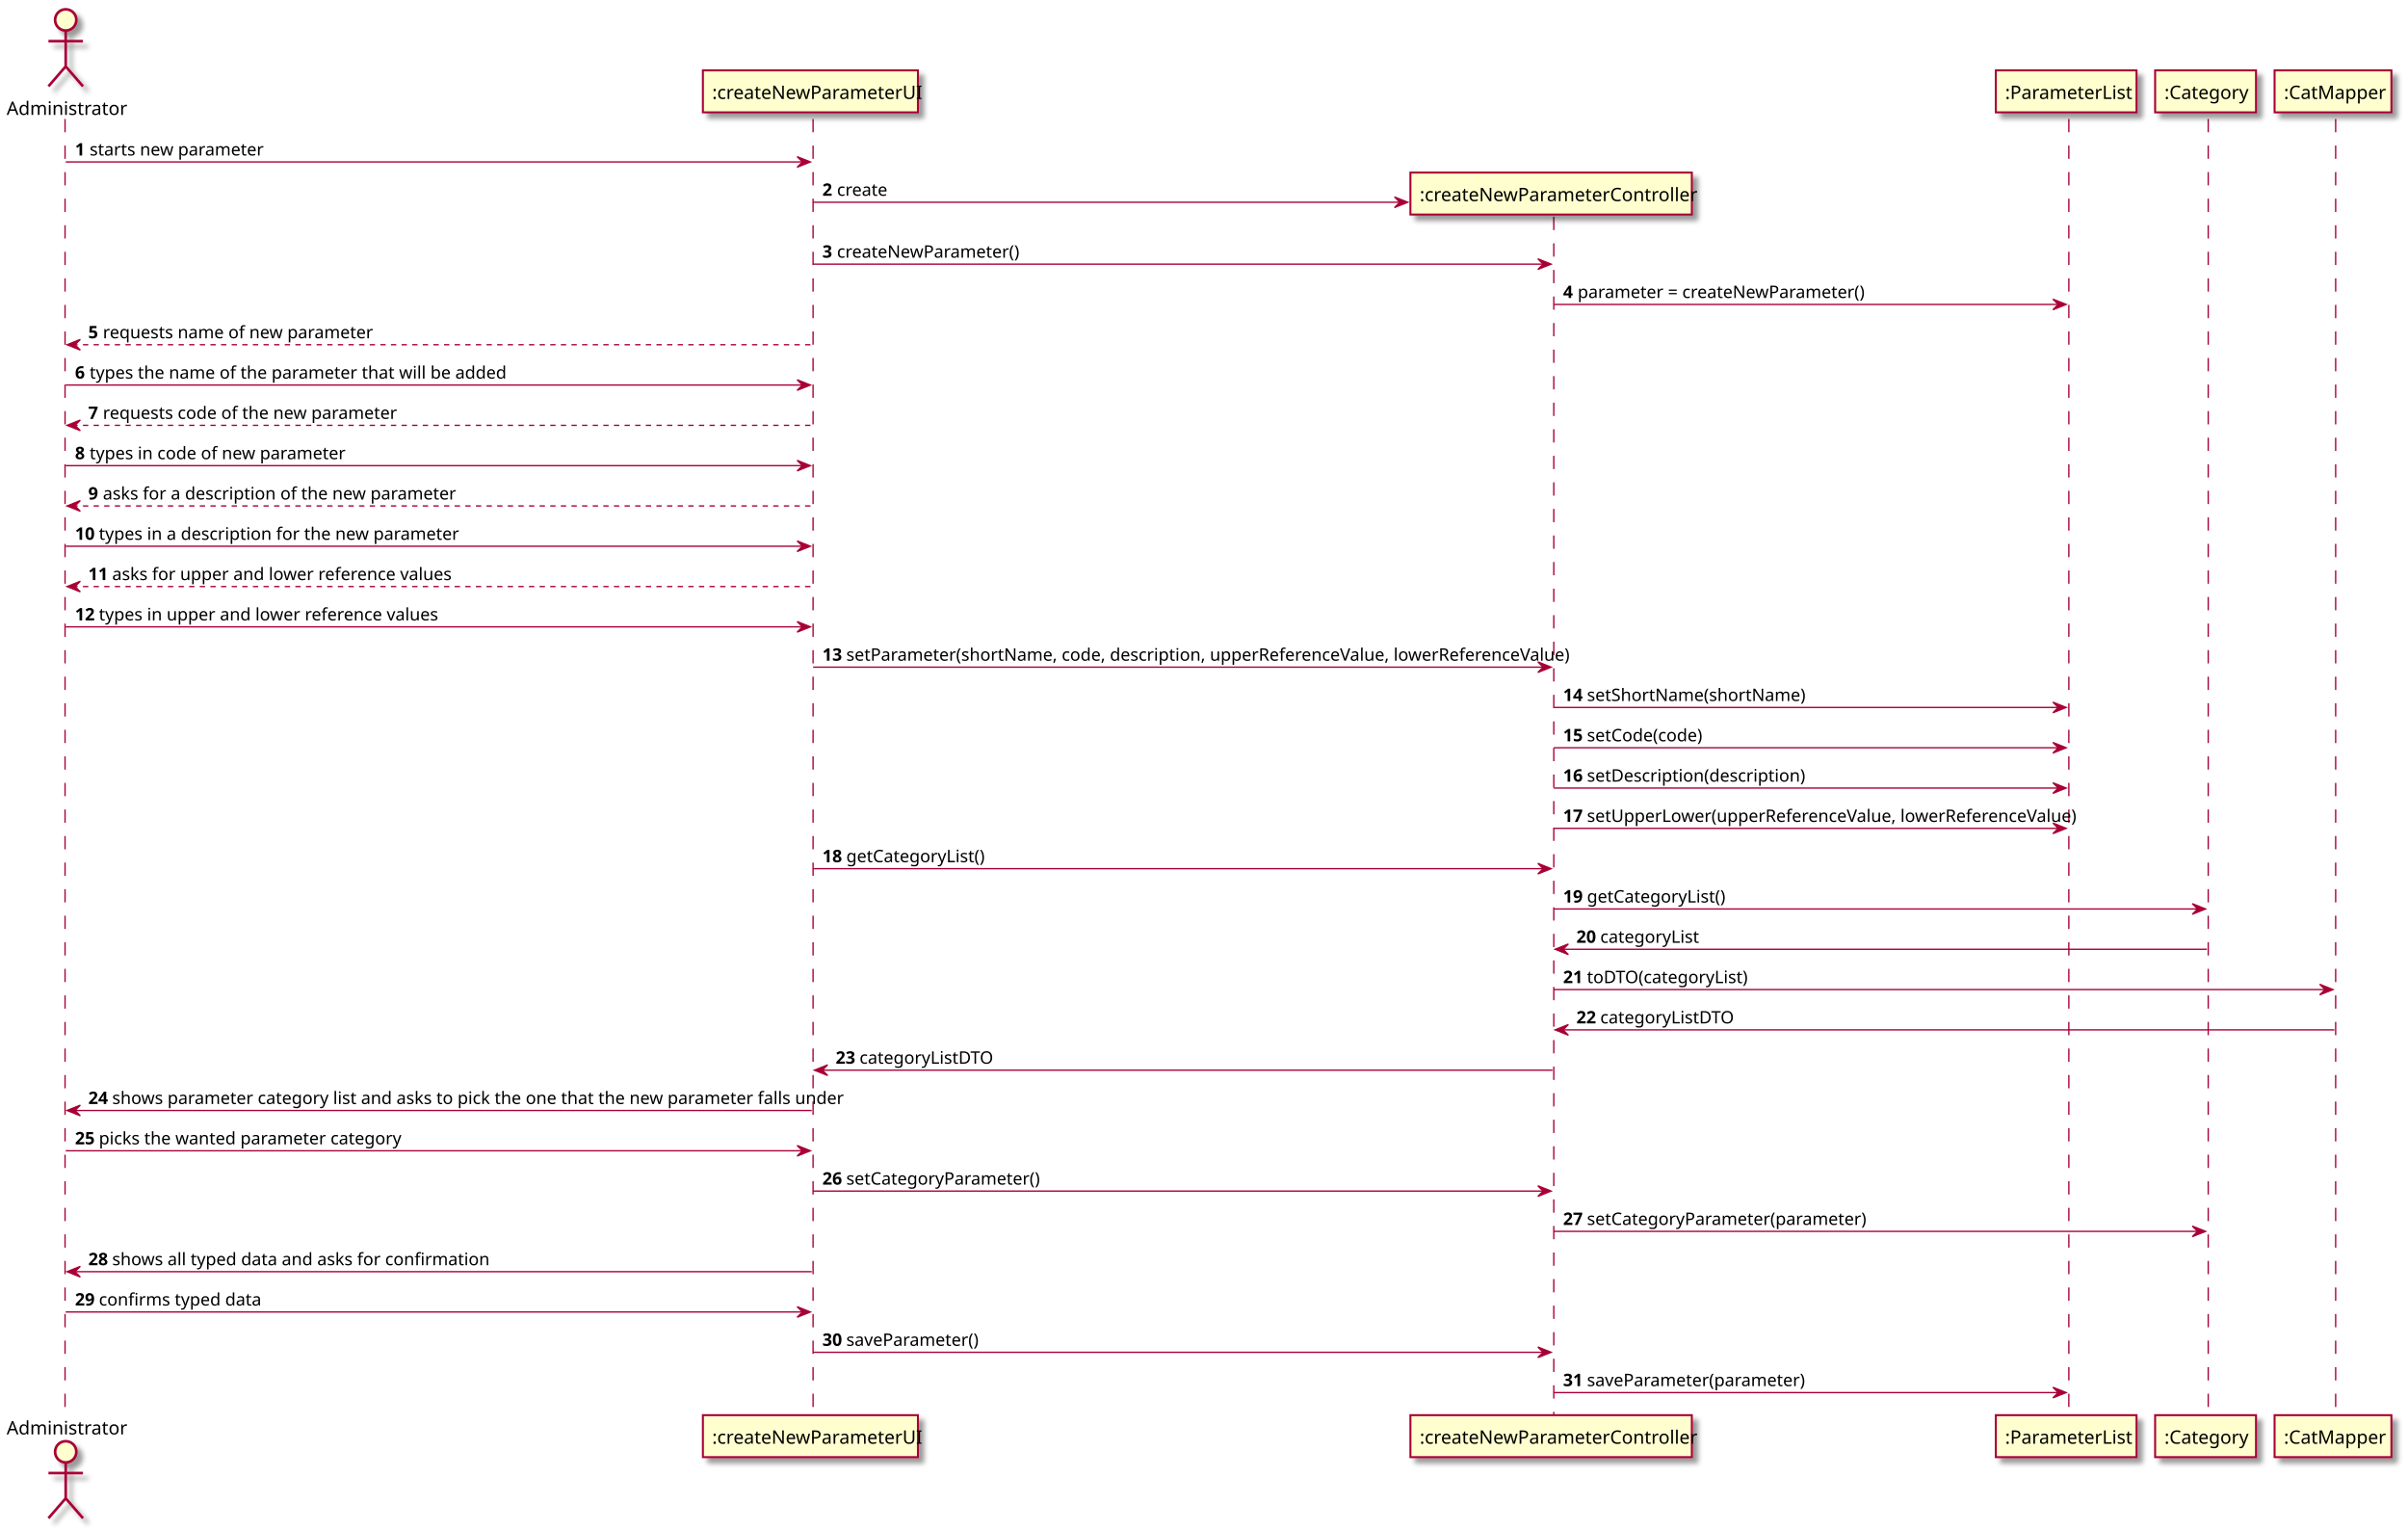
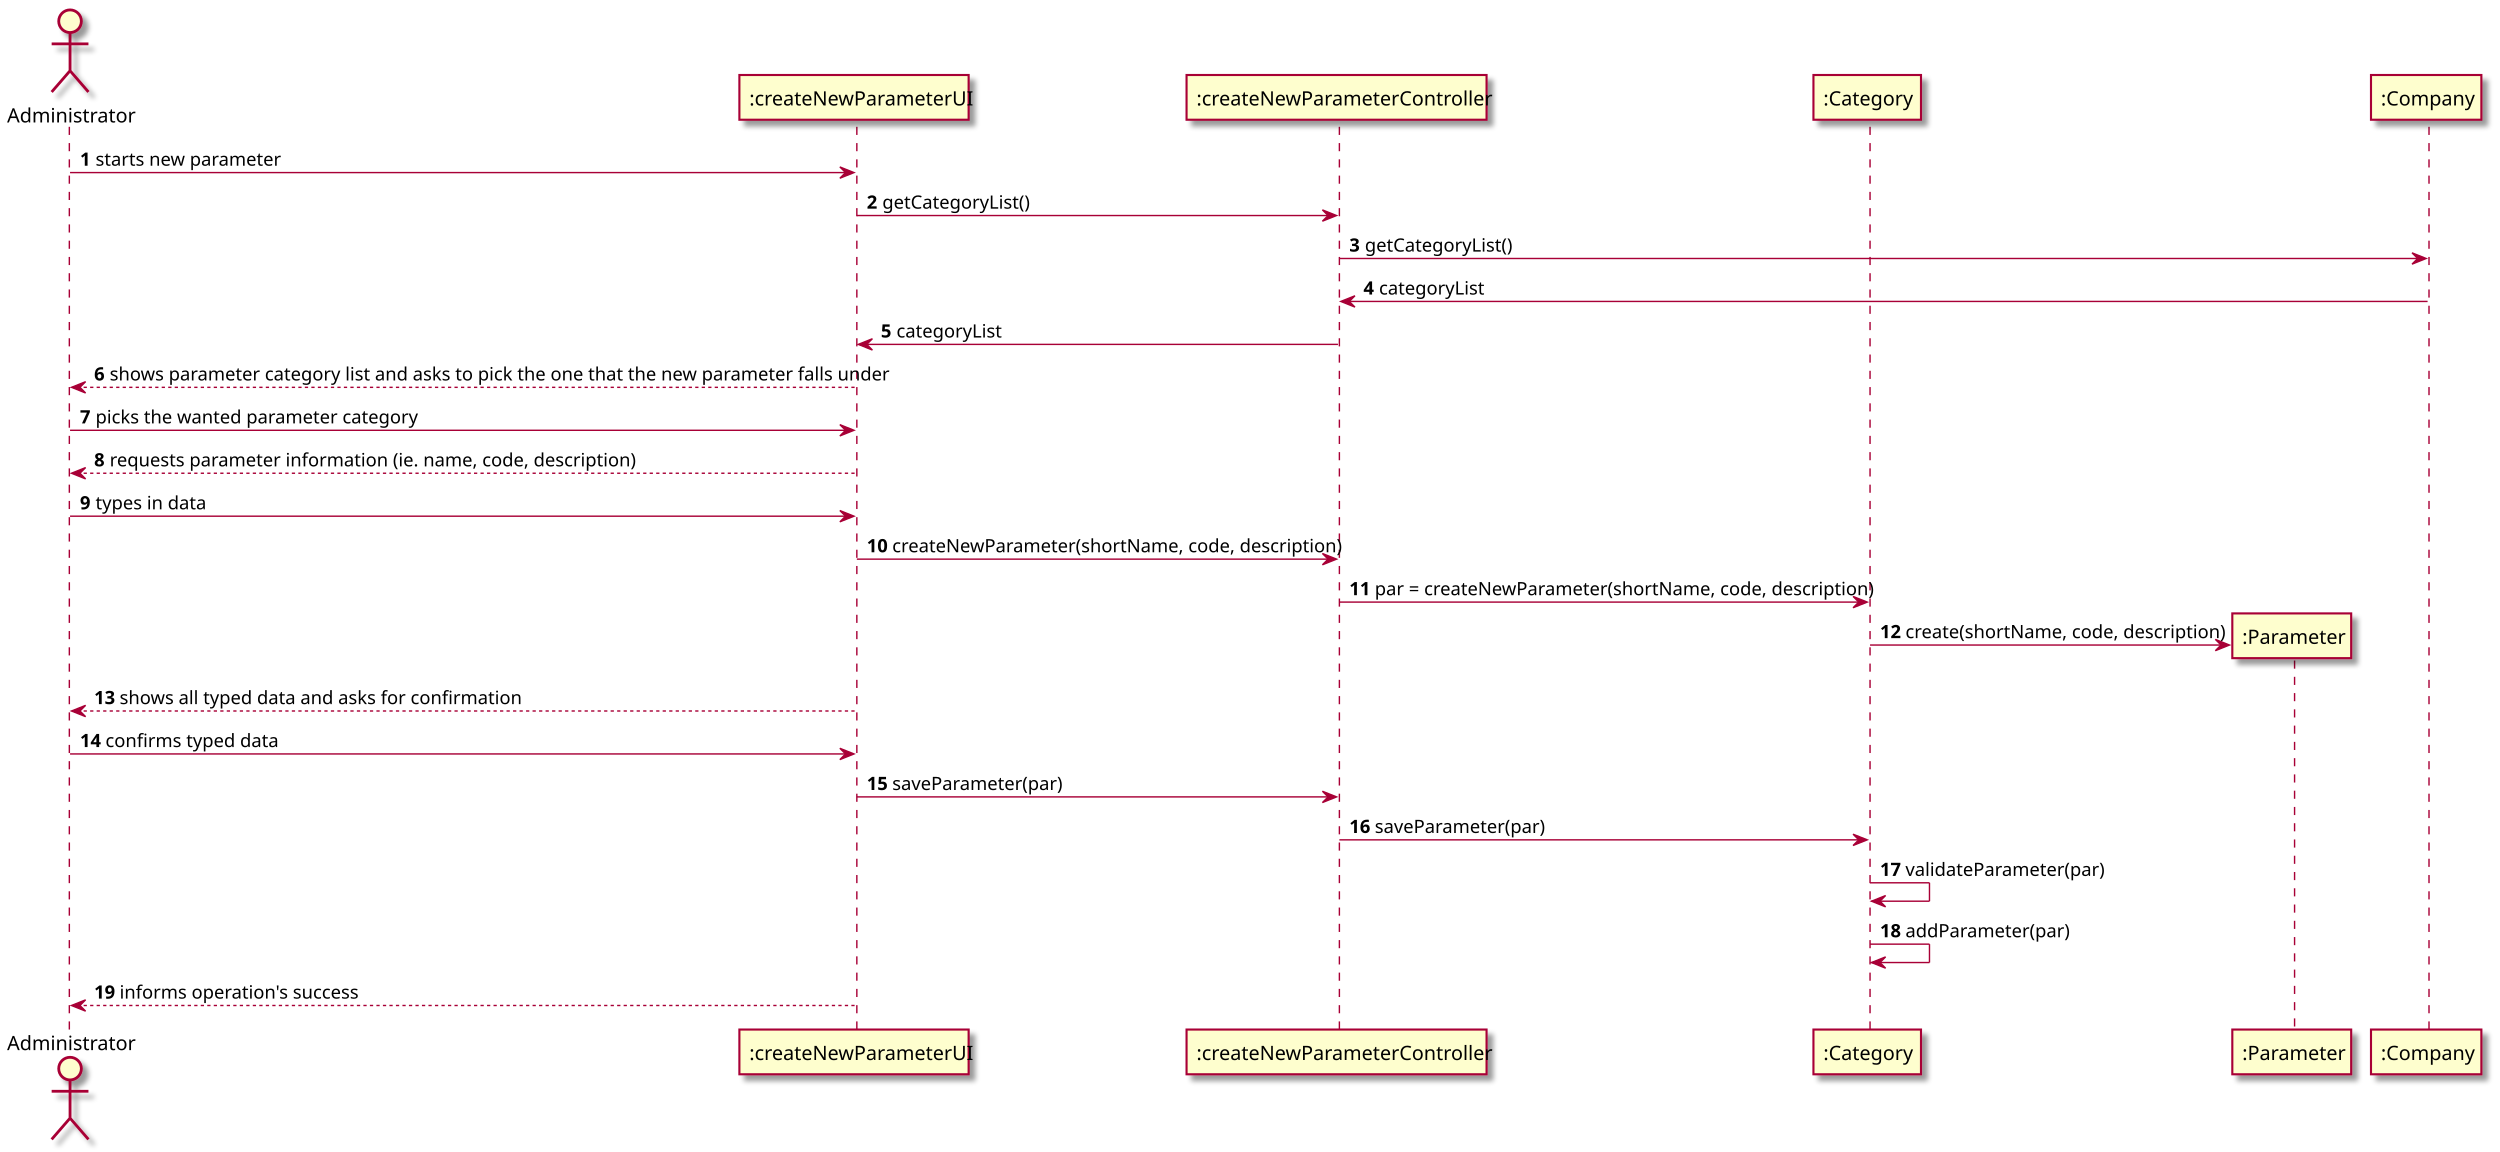
- <svg xmlns="http://www.w3.org/2000/svg" contentScriptType="application/ecmascript" contentStyleType="text/css" height="576px" preserveAspectRatio="none" style="width:907px;height:576px;" version="1.1" viewBox="0 0 907 576" width="907.5px" zoomAndPan="magnify">
+ <svg xmlns="http://www.w3.org/2000/svg" contentScriptType="application/ecmascript" contentStyleType="text/css" height="708.18px" preserveAspectRatio="none" style="width:1537px;height:708px;" version="1.1" viewBox="0 0 1537 708" width="1537.29px" zoomAndPan="magnify">
  <defs>
-     <filter height="300%" id="f1ad6ft1ifac13" width="300%" x="-1" y="-1">
-       <feGaussianBlur result="blurOut" stdDeviation="1.0" />
+     <filter height="300%" id="f1jjrqy28ttloo" width="300%" x="-1" y="-1">
+       <feGaussianBlur result="blurOut" stdDeviation="1.74" />
      <feColorMatrix in="blurOut" result="blurOut2" type="matrix" values="0 0 0 0 0 0 0 0 0 0 0 0 0 0 0 0 0 0 .4 0" />
-       <feOffset dx="2.0" dy="2.0" in="blurOut2" result="blurOut3" />
+       <feOffset dx="3.48" dy="3.48" in="blurOut2" result="blurOut3" />
      <feBlend in="SourceGraphic" in2="blurOut3" mode="normal" />
    </filter>
  </defs>
  <g>
-     <line style="stroke:#A80036;stroke-width:0.5;stroke-dasharray:5.0,5.0;" x1="24.5" x2="24.5" y1="44.805" y2="533.383" />
-     <line style="stroke:#A80036;stroke-width:0.5;stroke-dasharray:5.0,5.0;" x1="306.25" x2="306.25" y1="44.805" y2="533.383" />
-     <line style="stroke:#A80036;stroke-width:0.5;stroke-dasharray:5.0,5.0;" x1="585.25" x2="585.25" y1="81.633" y2="533.383" />
-     <line style="stroke:#A80036;stroke-width:0.5;stroke-dasharray:5.0,5.0;" x1="779.25" x2="779.25" y1="44.805" y2="533.383" />
-     <line style="stroke:#A80036;stroke-width:0.5;stroke-dasharray:5.0,5.0;" x1="831.75" x2="831.75" y1="44.805" y2="533.383" />
-     <line style="stroke:#A80036;stroke-width:0.5;stroke-dasharray:5.0,5.0;" x1="879.75" x2="879.75" y1="44.805" y2="533.383" />
-     <text fill="#000000" font-family="sans-serif" font-size="7" lengthAdjust="spacing" textLength="41.5" x="2.5" y="43.267">Administrator</text>
-     <ellipse cx="24.75" cy="7.5" fill="#FEFECE" filter="url(#f1ad6ft1ifac13)" rx="4" ry="4" style="stroke:#A80036;stroke-width:1.0;" />
-     <path d="M24.75,11.5 L24.75,25 M18.25,15.5 L31.25,15.5 M24.75,25 L18.25,32.5 M24.75,25 L31.25,32.5 " fill="none" filter="url(#f1ad6ft1ifac13)" style="stroke:#A80036;stroke-width:1.0;" />
-     <text fill="#000000" font-family="sans-serif" font-size="7" lengthAdjust="spacing" textLength="41.5" x="2.5" y="540.149">Administrator</text>
-     <ellipse cx="24.75" cy="546.688" fill="#FEFECE" filter="url(#f1ad6ft1ifac13)" rx="4" ry="4" style="stroke:#A80036;stroke-width:1.0;" />
-     <path d="M24.75,550.688 L24.75,564.188 M18.25,554.688 L31.25,554.688 M24.75,564.188 L18.25,571.688 M24.75,564.188 L31.25,571.688 " fill="none" filter="url(#f1ad6ft1ifac13)" style="stroke:#A80036;stroke-width:1.0;" />
-     <rect fill="#FEFECE" filter="url(#f1ad6ft1ifac13)" height="15.805" style="stroke:#A80036;stroke-width:0.75;" width="81" x="264.75" y="26.5" />
-     <text fill="#000000" font-family="sans-serif" font-size="7" lengthAdjust="spacing" textLength="74" x="268.25" y="37.267">:createNewParameterUI</text>
-     <rect fill="#FEFECE" filter="url(#f1ad6ft1ifac13)" height="15.805" style="stroke:#A80036;stroke-width:0.75;" width="81" x="264.75" y="532.883" />
-     <text fill="#000000" font-family="sans-serif" font-size="7" lengthAdjust="spacing" textLength="74" x="268.25" y="543.649">:createNewParameterUI</text>
-     <rect fill="#FEFECE" filter="url(#f1ad6ft1ifac13)" height="15.805" style="stroke:#A80036;stroke-width:0.75;" width="106" x="531.25" y="532.883" />
-     <text fill="#000000" font-family="sans-serif" font-size="7" lengthAdjust="spacing" textLength="99" x="534.75" y="543.649">:createNewParameterController</text>
-     <rect fill="#FEFECE" filter="url(#f1ad6ft1ifac13)" height="15.805" style="stroke:#A80036;stroke-width:0.75;" width="53" x="751.75" y="26.5" />
-     <text fill="#000000" font-family="sans-serif" font-size="7" lengthAdjust="spacing" textLength="46" x="755.25" y="37.267">:ParameterList</text>
-     <rect fill="#FEFECE" filter="url(#f1ad6ft1ifac13)" height="15.805" style="stroke:#A80036;stroke-width:0.75;" width="53" x="751.75" y="532.883" />
-     <text fill="#000000" font-family="sans-serif" font-size="7" lengthAdjust="spacing" textLength="46" x="755.25" y="543.649">:ParameterList</text>
-     <rect fill="#FEFECE" filter="url(#f1ad6ft1ifac13)" height="15.805" style="stroke:#A80036;stroke-width:0.75;" width="38" x="811.75" y="26.5" />
-     <text fill="#000000" font-family="sans-serif" font-size="7" lengthAdjust="spacing" textLength="31" x="815.25" y="37.267">:Category</text>
-     <rect fill="#FEFECE" filter="url(#f1ad6ft1ifac13)" height="15.805" style="stroke:#A80036;stroke-width:0.75;" width="38" x="811.75" y="532.883" />
-     <text fill="#000000" font-family="sans-serif" font-size="7" lengthAdjust="spacing" textLength="31" x="815.25" y="543.649">:Category</text>
-     <rect fill="#FEFECE" filter="url(#f1ad6ft1ifac13)" height="15.805" style="stroke:#A80036;stroke-width:0.75;" width="44" x="856.75" y="26.5" />
-     <text fill="#000000" font-family="sans-serif" font-size="7" lengthAdjust="spacing" textLength="37" x="860.25" y="37.267">:CatMapper</text>
-     <rect fill="#FEFECE" filter="url(#f1ad6ft1ifac13)" height="15.805" style="stroke:#A80036;stroke-width:0.75;" width="44" x="856.75" y="532.883" />
-     <text fill="#000000" font-family="sans-serif" font-size="7" lengthAdjust="spacing" textLength="37" x="860.25" y="543.649">:CatMapper</text>
-     <polygon fill="#A80036" points="300.25,58.98,305.25,60.98,300.25,62.98,302.25,60.98" style="stroke:#A80036;stroke-width:0.5;" />
-     <line style="stroke:#A80036;stroke-width:0.5;" x1="24.75" x2="303.25" y1="60.98" y2="60.98" />
-     <text fill="#000000" font-family="sans-serif" font-size="6.5" font-weight="bold" lengthAdjust="spacing" textLength="3.5" x="28.25" y="58.552">1</text>
-     <text fill="#000000" font-family="sans-serif" font-size="6.5" lengthAdjust="spacing" textLength="61" x="33.75" y="58.552">starts new parameter</text>
-     <polygon fill="#A80036" points="525.25,74.156,530.25,76.156,525.25,78.156,527.25,76.156" style="stroke:#A80036;stroke-width:0.5;" />
-     <line style="stroke:#A80036;stroke-width:0.5;" x1="306.25" x2="528.25" y1="76.156" y2="76.156" />
-     <text fill="#000000" font-family="sans-serif" font-size="6.5" font-weight="bold" lengthAdjust="spacing" textLength="3.5" x="309.75" y="73.728">2</text>
-     <text fill="#000000" font-family="sans-serif" font-size="6.5" lengthAdjust="spacing" textLength="18" x="315.25" y="73.728">create</text>
-     <rect fill="#FEFECE" filter="url(#f1ad6ft1ifac13)" height="15.805" style="stroke:#A80036;stroke-width:0.75;" width="106" x="531.25" y="64.981" />
-     <text fill="#000000" font-family="sans-serif" font-size="7" lengthAdjust="spacing" textLength="99" x="534.75" y="75.747">:createNewParameterController</text>
-     <polygon fill="#A80036" points="579.25,97.461,584.25,99.461,579.25,101.461,581.25,99.461" style="stroke:#A80036;stroke-width:0.5;" />
-     <line style="stroke:#A80036;stroke-width:0.5;" x1="306.25" x2="582.25" y1="99.461" y2="99.461" />
-     <text fill="#000000" font-family="sans-serif" font-size="6.5" font-weight="bold" lengthAdjust="spacing" textLength="3.5" x="309.75" y="97.033">3</text>
-     <text fill="#000000" font-family="sans-serif" font-size="6.5" lengthAdjust="spacing" textLength="64.5" x="315.25" y="97.033">createNewParameter()</text>
-     <polygon fill="#A80036" points="773.25,112.637,778.25,114.637,773.25,116.637,775.25,114.637" style="stroke:#A80036;stroke-width:0.5;" />
-     <line style="stroke:#A80036;stroke-width:0.5;" x1="585.25" x2="776.25" y1="114.637" y2="114.637" />
-     <text fill="#000000" font-family="sans-serif" font-size="6.5" font-weight="bold" lengthAdjust="spacing" textLength="3.5" x="588.75" y="112.209">4</text>
-     <text fill="#000000" font-family="sans-serif" font-size="6.5" lengthAdjust="spacing" textLength="101.5" x="594.25" y="112.209">parameter = createNewParameter()</text>
-     <polygon fill="#A80036" points="30.25,127.812,25.25,129.812,30.25,131.812,28.25,129.812" style="stroke:#A80036;stroke-width:0.5;" />
-     <line style="stroke:#A80036;stroke-width:0.5;stroke-dasharray:2.0,2.0;" x1="27.25" x2="305.75" y1="129.812" y2="129.812" />
-     <text fill="#000000" font-family="sans-serif" font-size="6.5" font-weight="bold" lengthAdjust="spacing" textLength="3.5" x="33.25" y="127.384">5</text>
-     <text fill="#000000" font-family="sans-serif" font-size="6.5" lengthAdjust="spacing" textLength="94.5" x="38.75" y="127.384">requests name of new parameter</text>
-     <polygon fill="#A80036" points="300.25,142.988,305.25,144.988,300.25,146.988,302.25,144.988" style="stroke:#A80036;stroke-width:0.5;" />
-     <line style="stroke:#A80036;stroke-width:0.5;" x1="24.75" x2="303.25" y1="144.988" y2="144.988" />
-     <text fill="#000000" font-family="sans-serif" font-size="6.5" font-weight="bold" lengthAdjust="spacing" textLength="3.5" x="28.25" y="142.56">6</text>
-     <text fill="#000000" font-family="sans-serif" font-size="6.5" lengthAdjust="spacing" textLength="146.5" x="33.75" y="142.56">types the name of the parameter that will be added</text>
-     <polygon fill="#A80036" points="30.25,158.164,25.25,160.164,30.25,162.164,28.25,160.164" style="stroke:#A80036;stroke-width:0.5;" />
-     <line style="stroke:#A80036;stroke-width:0.5;stroke-dasharray:2.0,2.0;" x1="27.25" x2="305.75" y1="160.164" y2="160.164" />
-     <text fill="#000000" font-family="sans-serif" font-size="6.5" font-weight="bold" lengthAdjust="spacing" textLength="3.5" x="33.25" y="157.736">7</text>
-     <text fill="#000000" font-family="sans-serif" font-size="6.5" lengthAdjust="spacing" textLength="103.5" x="38.75" y="157.736">requests code of the new parameter</text>
-     <polygon fill="#A80036" points="300.25,173.34,305.25,175.34,300.25,177.34,302.25,175.34" style="stroke:#A80036;stroke-width:0.5;" />
-     <line style="stroke:#A80036;stroke-width:0.5;" x1="24.75" x2="303.25" y1="175.34" y2="175.34" />
-     <text fill="#000000" font-family="sans-serif" font-size="6.5" font-weight="bold" lengthAdjust="spacing" textLength="3.5" x="28.25" y="172.912">8</text>
-     <text fill="#000000" font-family="sans-serif" font-size="6.5" lengthAdjust="spacing" textLength="90.5" x="33.75" y="172.912">types in code of new parameter</text>
-     <polygon fill="#A80036" points="30.25,188.516,25.25,190.516,30.25,192.516,28.25,190.516" style="stroke:#A80036;stroke-width:0.5;" />
-     <line style="stroke:#A80036;stroke-width:0.5;stroke-dasharray:2.0,2.0;" x1="27.25" x2="305.75" y1="190.516" y2="190.516" />
-     <text fill="#000000" font-family="sans-serif" font-size="6.5" font-weight="bold" lengthAdjust="spacing" textLength="3.5" x="33.25" y="188.087">9</text>
-     <text fill="#000000" font-family="sans-serif" font-size="6.5" lengthAdjust="spacing" textLength="124.5" x="38.75" y="188.087">asks for a description of the new parameter</text>
-     <polygon fill="#A80036" points="300.25,203.691,305.25,205.691,300.25,207.691,302.25,205.691" style="stroke:#A80036;stroke-width:0.5;" />
-     <line style="stroke:#A80036;stroke-width:0.5;" x1="24.75" x2="303.25" y1="205.691" y2="205.691" />
-     <text fill="#000000" font-family="sans-serif" font-size="6.5" font-weight="bold" lengthAdjust="spacing" textLength="7" x="28.25" y="203.263">10</text>
-     <text fill="#000000" font-family="sans-serif" font-size="6.5" lengthAdjust="spacing" textLength="126.5" x="37.25" y="203.263">types in a description for the new parameter</text>
-     <polygon fill="#A80036" points="30.25,218.867,25.25,220.867,30.25,222.867,28.25,220.867" style="stroke:#A80036;stroke-width:0.5;" />
-     <line style="stroke:#A80036;stroke-width:0.5;stroke-dasharray:2.0,2.0;" x1="27.25" x2="305.75" y1="220.867" y2="220.867" />
-     <text fill="#000000" font-family="sans-serif" font-size="6.5" font-weight="bold" lengthAdjust="spacing" textLength="7" x="33.25" y="218.439">11</text>
-     <text fill="#000000" font-family="sans-serif" font-size="6.5" lengthAdjust="spacing" textLength="119" x="42.25" y="218.439">asks for upper and lower reference values</text>
-     <polygon fill="#A80036" points="300.25,234.043,305.25,236.043,300.25,238.043,302.25,236.043" style="stroke:#A80036;stroke-width:0.5;" />
-     <line style="stroke:#A80036;stroke-width:0.5;" x1="24.75" x2="303.25" y1="236.043" y2="236.043" />
-     <text fill="#000000" font-family="sans-serif" font-size="6.5" font-weight="bold" lengthAdjust="spacing" textLength="7" x="28.25" y="233.615">12</text>
-     <text fill="#000000" font-family="sans-serif" font-size="6.5" lengthAdjust="spacing" textLength="119" x="37.25" y="233.615">types in upper and lower reference values</text>
-     <polygon fill="#A80036" points="579.25,249.219,584.25,251.219,579.25,253.219,581.25,251.219" style="stroke:#A80036;stroke-width:0.5;" />
-     <line style="stroke:#A80036;stroke-width:0.5;" x1="306.25" x2="582.25" y1="251.219" y2="251.219" />
-     <text fill="#000000" font-family="sans-serif" font-size="6.5" font-weight="bold" lengthAdjust="spacing" textLength="7" x="309.75" y="248.791">13</text>
-     <text fill="#000000" font-family="sans-serif" font-size="6.5" lengthAdjust="spacing" textLength="258" x="318.75" y="248.791">setParameter(shortName, code, description, upperReferenceValue, lowerReferenceValue)</text>
-     <polygon fill="#A80036" points="773.25,264.394,778.25,266.394,773.25,268.394,775.25,266.394" style="stroke:#A80036;stroke-width:0.5;" />
-     <line style="stroke:#A80036;stroke-width:0.5;" x1="585.25" x2="776.25" y1="266.394" y2="266.394" />
-     <text fill="#000000" font-family="sans-serif" font-size="6.5" font-weight="bold" lengthAdjust="spacing" textLength="7" x="588.75" y="263.966">14</text>
-     <text fill="#000000" font-family="sans-serif" font-size="6.5" lengthAdjust="spacing" textLength="77" x="597.75" y="263.966">setShortName(shortName)</text>
-     <polygon fill="#A80036" points="773.25,279.57,778.25,281.57,773.25,283.57,775.25,281.57" style="stroke:#A80036;stroke-width:0.5;" />
-     <line style="stroke:#A80036;stroke-width:0.5;" x1="585.25" x2="776.25" y1="281.57" y2="281.57" />
-     <text fill="#000000" font-family="sans-serif" font-size="6.5" font-weight="bold" lengthAdjust="spacing" textLength="7" x="588.75" y="279.142">15</text>
-     <text fill="#000000" font-family="sans-serif" font-size="6.5" lengthAdjust="spacing" textLength="42" x="597.75" y="279.142">setCode(code)</text>
-     <polygon fill="#A80036" points="773.25,294.746,778.25,296.746,773.25,298.746,775.25,296.746" style="stroke:#A80036;stroke-width:0.5;" />
-     <line style="stroke:#A80036;stroke-width:0.5;" x1="585.25" x2="776.25" y1="296.746" y2="296.746" />
-     <text fill="#000000" font-family="sans-serif" font-size="6.5" font-weight="bold" lengthAdjust="spacing" textLength="7" x="588.75" y="294.318">16</text>
-     <text fill="#000000" font-family="sans-serif" font-size="6.5" lengthAdjust="spacing" textLength="77" x="597.75" y="294.318">setDescription(description)</text>
-     <polygon fill="#A80036" points="773.25,309.922,778.25,311.922,773.25,313.922,775.25,311.922" style="stroke:#A80036;stroke-width:0.5;" />
-     <line style="stroke:#A80036;stroke-width:0.5;" x1="585.25" x2="776.25" y1="311.922" y2="311.922" />
-     <text fill="#000000" font-family="sans-serif" font-size="6.5" font-weight="bold" lengthAdjust="spacing" textLength="7" x="588.75" y="309.494">17</text>
-     <text fill="#000000" font-family="sans-serif" font-size="6.5" lengthAdjust="spacing" textLength="173" x="597.75" y="309.494">setUpperLower(upperReferenceValue, lowerReferenceValue)</text>
-     <polygon fill="#A80036" points="579.25,325.098,584.25,327.098,579.25,329.098,581.25,327.098" style="stroke:#A80036;stroke-width:0.5;" />
-     <line style="stroke:#A80036;stroke-width:0.5;" x1="306.25" x2="582.25" y1="327.098" y2="327.098" />
-     <text fill="#000000" font-family="sans-serif" font-size="6.5" font-weight="bold" lengthAdjust="spacing" textLength="7" x="309.75" y="324.669">18</text>
-     <text fill="#000000" font-family="sans-serif" font-size="6.5" lengthAdjust="spacing" textLength="49.5" x="318.75" y="324.669">getCategoryList()</text>
-     <polygon fill="#A80036" points="825.75,340.273,830.75,342.273,825.75,344.273,827.75,342.273" style="stroke:#A80036;stroke-width:0.5;" />
-     <line style="stroke:#A80036;stroke-width:0.5;" x1="585.25" x2="828.75" y1="342.273" y2="342.273" />
-     <text fill="#000000" font-family="sans-serif" font-size="6.5" font-weight="bold" lengthAdjust="spacing" textLength="7" x="588.75" y="339.845">19</text>
-     <text fill="#000000" font-family="sans-serif" font-size="6.5" lengthAdjust="spacing" textLength="49.5" x="597.75" y="339.845">getCategoryList()</text>
-     <polygon fill="#A80036" points="590.75,355.449,585.75,357.449,590.75,359.449,588.75,357.449" style="stroke:#A80036;stroke-width:0.5;" />
-     <line style="stroke:#A80036;stroke-width:0.5;" x1="587.75" x2="831.25" y1="357.449" y2="357.449" />
-     <text fill="#000000" font-family="sans-serif" font-size="6.5" font-weight="bold" lengthAdjust="spacing" textLength="7" x="593.75" y="355.021">20</text>
-     <text fill="#000000" font-family="sans-serif" font-size="6.5" lengthAdjust="spacing" textLength="35.5" x="602.75" y="355.021">categoryList</text>
-     <polygon fill="#A80036" points="873.75,370.625,878.75,372.625,873.75,374.625,875.75,372.625" style="stroke:#A80036;stroke-width:0.5;" />
-     <line style="stroke:#A80036;stroke-width:0.5;" x1="585.25" x2="876.75" y1="372.625" y2="372.625" />
-     <text fill="#000000" font-family="sans-serif" font-size="6.5" font-weight="bold" lengthAdjust="spacing" textLength="7" x="588.75" y="370.197">21</text>
-     <text fill="#000000" font-family="sans-serif" font-size="6.5" lengthAdjust="spacing" textLength="58" x="597.75" y="370.197">toDTO(categoryList)</text>
-     <polygon fill="#A80036" points="590.75,385.801,585.75,387.801,590.75,389.801,588.75,387.801" style="stroke:#A80036;stroke-width:0.5;" />
-     <line style="stroke:#A80036;stroke-width:0.5;" x1="587.75" x2="879.25" y1="387.801" y2="387.801" />
-     <text fill="#000000" font-family="sans-serif" font-size="6.5" font-weight="bold" lengthAdjust="spacing" textLength="7" x="593.75" y="385.373">22</text>
-     <text fill="#000000" font-family="sans-serif" font-size="6.5" lengthAdjust="spacing" textLength="48.5" x="602.75" y="385.373">categoryListDTO</text>
-     <polygon fill="#A80036" points="311.75,400.977,306.75,402.977,311.75,404.977,309.75,402.977" style="stroke:#A80036;stroke-width:0.5;" />
-     <line style="stroke:#A80036;stroke-width:0.5;" x1="308.75" x2="584.75" y1="402.977" y2="402.977" />
-     <text fill="#000000" font-family="sans-serif" font-size="6.5" font-weight="bold" lengthAdjust="spacing" textLength="7" x="314.75" y="400.548">23</text>
-     <text fill="#000000" font-family="sans-serif" font-size="6.5" lengthAdjust="spacing" textLength="48.5" x="323.75" y="400.548">categoryListDTO</text>
-     <polygon fill="#A80036" points="30.25,416.152,25.25,418.152,30.25,420.152,28.25,418.152" style="stroke:#A80036;stroke-width:0.5;" />
-     <line style="stroke:#A80036;stroke-width:0.5;" x1="27.25" x2="305.75" y1="418.152" y2="418.152" />
-     <text fill="#000000" font-family="sans-serif" font-size="6.5" font-weight="bold" lengthAdjust="spacing" textLength="7" x="33.25" y="415.724">24</text>
-     <text fill="#000000" font-family="sans-serif" font-size="6.5" lengthAdjust="spacing" textLength="260.5" x="42.25" y="415.724">shows parameter category list and asks to pick the one that the new parameter falls under</text>
-     <polygon fill="#A80036" points="300.25,431.328,305.25,433.328,300.25,435.328,302.25,433.328" style="stroke:#A80036;stroke-width:0.5;" />
-     <line style="stroke:#A80036;stroke-width:0.5;" x1="24.75" x2="303.25" y1="433.328" y2="433.328" />
-     <text fill="#000000" font-family="sans-serif" font-size="6.5" font-weight="bold" lengthAdjust="spacing" textLength="7" x="28.25" y="430.9">25</text>
-     <text fill="#000000" font-family="sans-serif" font-size="6.5" lengthAdjust="spacing" textLength="107" x="37.25" y="430.9">picks the wanted parameter category</text>
-     <polygon fill="#A80036" points="579.25,446.504,584.25,448.504,579.25,450.504,581.25,448.504" style="stroke:#A80036;stroke-width:0.5;" />
-     <line style="stroke:#A80036;stroke-width:0.5;" x1="306.25" x2="582.25" y1="448.504" y2="448.504" />
-     <text fill="#000000" font-family="sans-serif" font-size="6.5" font-weight="bold" lengthAdjust="spacing" textLength="7" x="309.75" y="446.076">26</text>
-     <text fill="#000000" font-family="sans-serif" font-size="6.5" lengthAdjust="spacing" textLength="69" x="318.75" y="446.076">setCategoryParameter()</text>
-     <polygon fill="#A80036" points="825.75,461.68,830.75,463.68,825.75,465.68,827.75,463.68" style="stroke:#A80036;stroke-width:0.5;" />
-     <line style="stroke:#A80036;stroke-width:0.5;" x1="585.25" x2="828.75" y1="463.68" y2="463.68" />
-     <text fill="#000000" font-family="sans-serif" font-size="6.5" font-weight="bold" lengthAdjust="spacing" textLength="7" x="588.75" y="461.252">27</text>
-     <text fill="#000000" font-family="sans-serif" font-size="6.5" lengthAdjust="spacing" textLength="98" x="597.75" y="461.252">setCategoryParameter(parameter)</text>
-     <polygon fill="#A80036" points="30.25,476.856,25.25,478.856,30.25,480.856,28.25,478.856" style="stroke:#A80036;stroke-width:0.5;" />
-     <line style="stroke:#A80036;stroke-width:0.5;" x1="27.25" x2="305.75" y1="478.856" y2="478.856" />
-     <text fill="#000000" font-family="sans-serif" font-size="6.5" font-weight="bold" lengthAdjust="spacing" textLength="7" x="33.25" y="476.427">28</text>
-     <text fill="#000000" font-family="sans-serif" font-size="6.5" lengthAdjust="spacing" textLength="134" x="42.25" y="476.427">shows all typed data and asks for confirmation</text>
-     <polygon fill="#A80036" points="300.25,492.031,305.25,494.031,300.25,496.031,302.25,494.031" style="stroke:#A80036;stroke-width:0.5;" />
-     <line style="stroke:#A80036;stroke-width:0.5;" x1="24.75" x2="303.25" y1="494.031" y2="494.031" />
-     <text fill="#000000" font-family="sans-serif" font-size="6.5" font-weight="bold" lengthAdjust="spacing" textLength="7" x="28.25" y="491.603">29</text>
-     <text fill="#000000" font-family="sans-serif" font-size="6.5" lengthAdjust="spacing" textLength="57" x="37.25" y="491.603">confirms typed data</text>
-     <polygon fill="#A80036" points="579.25,507.207,584.25,509.207,579.25,511.207,581.25,509.207" style="stroke:#A80036;stroke-width:0.5;" />
-     <line style="stroke:#A80036;stroke-width:0.5;" x1="306.25" x2="582.25" y1="509.207" y2="509.207" />
-     <text fill="#000000" font-family="sans-serif" font-size="6.5" font-weight="bold" lengthAdjust="spacing" textLength="7" x="309.75" y="506.779">30</text>
-     <text fill="#000000" font-family="sans-serif" font-size="6.5" lengthAdjust="spacing" textLength="47" x="318.75" y="506.779">saveParameter()</text>
-     <polygon fill="#A80036" points="773.25,522.383,778.25,524.383,773.25,526.383,775.25,524.383" style="stroke:#A80036;stroke-width:0.5;" />
-     <line style="stroke:#A80036;stroke-width:0.5;" x1="585.25" x2="776.25" y1="524.383" y2="524.383" />
-     <text fill="#000000" font-family="sans-serif" font-size="6.5" font-weight="bold" lengthAdjust="spacing" textLength="7" x="588.75" y="521.955">31</text>
-     <text fill="#000000" font-family="sans-serif" font-size="6.5" lengthAdjust="spacing" textLength="76" x="597.75" y="521.955">saveParameter(parameter)</text>
+     <line style="stroke:#A80036;stroke-width:0.87;stroke-dasharray:5.0,5.0;" x1="42.63" x2="42.63" y1="77.96" y2="633.836" />
+     <line style="stroke:#A80036;stroke-width:0.87;stroke-dasharray:5.0,5.0;" x1="526.785" x2="526.785" y1="77.96" y2="633.836" />
+     <line style="stroke:#A80036;stroke-width:0.87;stroke-dasharray:5.0,5.0;" x1="823.455" x2="823.455" y1="77.96" y2="633.836" />
+     <line style="stroke:#A80036;stroke-width:0.87;stroke-dasharray:5.0,5.0;" x1="1149.705" x2="1149.705" y1="77.96" y2="633.836" />
+     <line style="stroke:#A80036;stroke-width:0.87;stroke-dasharray:5.0,5.0;" x1="1410.705" x2="1410.705" y1="406.1" y2="633.836" />
+     <line style="stroke:#A80036;stroke-width:0.87;stroke-dasharray:5.0,5.0;" x1="1493.355" x2="1493.355" y1="77.96" y2="633.836" />
+     <text fill="#000000" font-family="sans-serif" font-size="12.18" lengthAdjust="spacing" textLength="72.21" x="4.35" y="75.284">Administrator</text>
+     <ellipse cx="43.065" cy="13.05" fill="#FEFECE" filter="url(#f1jjrqy28ttloo)" rx="6.96" ry="6.96" style="stroke:#A80036;stroke-width:1.74;" />
+     <path d="M43.065,20.01 L43.065,43.5 M31.755,26.97 L54.375,26.97 M43.065,43.5 L31.755,56.55 M43.065,43.5 L54.375,56.55 " fill="none" filter="url(#f1jjrqy28ttloo)" style="stroke:#A80036;stroke-width:1.74;" />
+     <text fill="#000000" font-family="sans-serif" font-size="12.18" lengthAdjust="spacing" textLength="72.21" x="4.35" y="645.61">Administrator</text>
+     <ellipse cx="43.065" cy="656.986" fill="#FEFECE" filter="url(#f1jjrqy28ttloo)" rx="6.96" ry="6.96" style="stroke:#A80036;stroke-width:1.74;" />
+     <path d="M43.065,663.946 L43.065,687.436 M31.755,670.906 L54.375,670.906 M43.065,687.436 L31.755,700.486 M43.065,687.436 L54.375,700.486 " fill="none" filter="url(#f1jjrqy28ttloo)" style="stroke:#A80036;stroke-width:1.74;" />
+     <rect fill="#FEFECE" filter="url(#f1jjrqy28ttloo)" height="27.5" style="stroke:#A80036;stroke-width:1.305;" width="140.94" x="454.575" y="46.11" />
+     <text fill="#000000" font-family="sans-serif" font-size="12.18" lengthAdjust="spacing" textLength="128.76" x="460.665" y="64.844">:createNewParameterUI</text>
+     <rect fill="#FEFECE" filter="url(#f1jjrqy28ttloo)" height="27.5" style="stroke:#A80036;stroke-width:1.305;" width="140.94" x="454.575" y="632.966" />
+     <text fill="#000000" font-family="sans-serif" font-size="12.18" lengthAdjust="spacing" textLength="128.76" x="460.665" y="651.7">:createNewParameterUI</text>
+     <rect fill="#FEFECE" filter="url(#f1jjrqy28ttloo)" height="27.5" style="stroke:#A80036;stroke-width:1.305;" width="184.44" x="729.495" y="46.11" />
+     <text fill="#000000" font-family="sans-serif" font-size="12.18" lengthAdjust="spacing" textLength="172.26" x="735.585" y="64.844">:createNewParameterController</text>
+     <rect fill="#FEFECE" filter="url(#f1jjrqy28ttloo)" height="27.5" style="stroke:#A80036;stroke-width:1.305;" width="184.44" x="729.495" y="632.966" />
+     <text fill="#000000" font-family="sans-serif" font-size="12.18" lengthAdjust="spacing" textLength="172.26" x="735.585" y="651.7">:createNewParameterController</text>
+     <rect fill="#FEFECE" filter="url(#f1jjrqy28ttloo)" height="27.5" style="stroke:#A80036;stroke-width:1.305;" width="66.12" x="1114.905" y="46.11" />
+     <text fill="#000000" font-family="sans-serif" font-size="12.18" lengthAdjust="spacing" textLength="53.94" x="1120.995" y="64.844">:Category</text>
+     <rect fill="#FEFECE" filter="url(#f1jjrqy28ttloo)" height="27.5" style="stroke:#A80036;stroke-width:1.305;" width="66.12" x="1114.905" y="632.966" />
+     <text fill="#000000" font-family="sans-serif" font-size="12.18" lengthAdjust="spacing" textLength="53.94" x="1120.995" y="651.7">:Category</text>
+     <rect fill="#FEFECE" filter="url(#f1jjrqy28ttloo)" height="27.5" style="stroke:#A80036;stroke-width:1.305;" width="73.08" x="1372.425" y="632.966" />
+     <text fill="#000000" font-family="sans-serif" font-size="12.18" lengthAdjust="spacing" textLength="60.9" x="1378.515" y="651.7">:Parameter</text>
+     <rect fill="#FEFECE" filter="url(#f1jjrqy28ttloo)" height="27.5" style="stroke:#A80036;stroke-width:1.305;" width="67.86" x="1457.685" y="46.11" />
+     <text fill="#000000" font-family="sans-serif" font-size="12.18" lengthAdjust="spacing" textLength="55.68" x="1463.775" y="64.844">:Company</text>
+     <rect fill="#FEFECE" filter="url(#f1jjrqy28ttloo)" height="27.5" style="stroke:#A80036;stroke-width:1.305;" width="67.86" x="1457.685" y="632.966" />
+     <text fill="#000000" font-family="sans-serif" font-size="12.18" lengthAdjust="spacing" textLength="55.68" x="1463.775" y="651.7">:Company</text>
+     <polygon fill="#A80036" points="516.345,102.626,525.045,106.106,516.345,109.586,519.825,106.106" style="stroke:#A80036;stroke-width:0.87;" />
+     <line style="stroke:#A80036;stroke-width:0.87;" x1="43.065" x2="521.565" y1="106.106" y2="106.106" />
+     <text fill="#000000" font-family="sans-serif" font-size="11.31" font-weight="bold" lengthAdjust="spacing" textLength="6.09" x="49.155" y="101.881">1</text>
+     <text fill="#000000" font-family="sans-serif" font-size="11.31" lengthAdjust="spacing" textLength="106.14" x="58.725" y="101.881">starts new parameter</text>
+     <polygon fill="#A80036" points="813.015,129.032,821.715,132.512,813.015,135.992,816.495,132.512" style="stroke:#A80036;stroke-width:0.87;" />
+     <line style="stroke:#A80036;stroke-width:0.87;" x1="526.785" x2="818.235" y1="132.512" y2="132.512" />
+     <text fill="#000000" font-family="sans-serif" font-size="11.31" font-weight="bold" lengthAdjust="spacing" textLength="6.09" x="532.875" y="128.287">2</text>
+     <text fill="#000000" font-family="sans-serif" font-size="11.31" lengthAdjust="spacing" textLength="86.13" x="542.445" y="128.287">getCategoryList()</text>
+     <polygon fill="#A80036" points="1482.915,155.438,1491.615,158.918,1482.915,162.398,1486.395,158.918" style="stroke:#A80036;stroke-width:0.87;" />
+     <line style="stroke:#A80036;stroke-width:0.87;" x1="823.455" x2="1488.135" y1="158.918" y2="158.918" />
+     <text fill="#000000" font-family="sans-serif" font-size="11.31" font-weight="bold" lengthAdjust="spacing" textLength="6.09" x="829.545" y="154.693">3</text>
+     <text fill="#000000" font-family="sans-serif" font-size="11.31" lengthAdjust="spacing" textLength="86.13" x="839.115" y="154.693">getCategoryList()</text>
+     <polygon fill="#A80036" points="833.025,181.844,824.325,185.324,833.025,188.804,829.545,185.324" style="stroke:#A80036;stroke-width:0.87;" />
+     <line style="stroke:#A80036;stroke-width:0.87;" x1="827.805" x2="1492.485" y1="185.324" y2="185.324" />
+     <text fill="#000000" font-family="sans-serif" font-size="11.31" font-weight="bold" lengthAdjust="spacing" textLength="6.09" x="838.245" y="181.099">4</text>
+     <text fill="#000000" font-family="sans-serif" font-size="11.31" lengthAdjust="spacing" textLength="61.77" x="847.815" y="181.099">categoryList</text>
+     <polygon fill="#A80036" points="536.355,208.25,527.655,211.73,536.355,215.209,532.875,211.73" style="stroke:#A80036;stroke-width:0.87;" />
+     <line style="stroke:#A80036;stroke-width:0.87;" x1="531.135" x2="822.585" y1="211.73" y2="211.73" />
+     <text fill="#000000" font-family="sans-serif" font-size="11.31" font-weight="bold" lengthAdjust="spacing" textLength="6.09" x="541.575" y="207.504">5</text>
+     <text fill="#000000" font-family="sans-serif" font-size="11.31" lengthAdjust="spacing" textLength="61.77" x="551.145" y="207.504">categoryList</text>
+     <polygon fill="#A80036" points="52.635,234.655,43.935,238.135,52.635,241.615,49.155,238.135" style="stroke:#A80036;stroke-width:0.87;" />
+     <line style="stroke:#A80036;stroke-width:0.87;stroke-dasharray:2.0,2.0;" x1="47.415" x2="525.915" y1="238.135" y2="238.135" />
+     <text fill="#000000" font-family="sans-serif" font-size="11.31" font-weight="bold" lengthAdjust="spacing" textLength="6.09" x="57.855" y="233.91">6</text>
+     <text fill="#000000" font-family="sans-serif" font-size="11.31" lengthAdjust="spacing" textLength="453.27" x="67.425" y="233.91">shows parameter category list and asks to pick the one that the new parameter falls under</text>
+     <polygon fill="#A80036" points="516.345,261.061,525.045,264.541,516.345,268.021,519.825,264.541" style="stroke:#A80036;stroke-width:0.87;" />
+     <line style="stroke:#A80036;stroke-width:0.87;" x1="43.065" x2="521.565" y1="264.541" y2="264.541" />
+     <text fill="#000000" font-family="sans-serif" font-size="11.31" font-weight="bold" lengthAdjust="spacing" textLength="6.09" x="49.155" y="260.316">7</text>
+     <text fill="#000000" font-family="sans-serif" font-size="11.31" lengthAdjust="spacing" textLength="186.18" x="58.725" y="260.316">picks the wanted parameter category</text>
+     <polygon fill="#A80036" points="52.635,287.467,43.935,290.947,52.635,294.427,49.155,290.947" style="stroke:#A80036;stroke-width:0.87;" />
+     <line style="stroke:#A80036;stroke-width:0.87;stroke-dasharray:2.0,2.0;" x1="47.415" x2="525.915" y1="290.947" y2="290.947" />
+     <text fill="#000000" font-family="sans-serif" font-size="11.31" font-weight="bold" lengthAdjust="spacing" textLength="6.09" x="57.855" y="286.722">8</text>
+     <text fill="#000000" font-family="sans-serif" font-size="11.31" lengthAdjust="spacing" textLength="302.76" x="67.425" y="286.722">requests parameter information (ie. name, code, description)</text>
+     <polygon fill="#A80036" points="516.345,313.873,525.045,317.353,516.345,320.833,519.825,317.353" style="stroke:#A80036;stroke-width:0.87;" />
+     <line style="stroke:#A80036;stroke-width:0.87;" x1="43.065" x2="521.565" y1="317.353" y2="317.353" />
+     <text fill="#000000" font-family="sans-serif" font-size="11.31" font-weight="bold" lengthAdjust="spacing" textLength="6.09" x="49.155" y="313.128">9</text>
+     <text fill="#000000" font-family="sans-serif" font-size="11.31" lengthAdjust="spacing" textLength="65.25" x="58.725" y="313.128">types in data</text>
+     <polygon fill="#A80036" points="813.015,340.279,821.715,343.759,813.015,347.239,816.495,343.759" style="stroke:#A80036;stroke-width:0.87;" />
+     <line style="stroke:#A80036;stroke-width:0.87;" x1="526.785" x2="818.235" y1="343.759" y2="343.759" />
+     <text fill="#000000" font-family="sans-serif" font-size="11.31" font-weight="bold" lengthAdjust="spacing" textLength="12.18" x="532.875" y="339.534">10</text>
+     <text fill="#000000" font-family="sans-serif" font-size="11.31" lengthAdjust="spacing" textLength="260.13" x="548.535" y="339.534">createNewParameter(shortName, code, description)</text>
+     <polygon fill="#A80036" points="1139.265,366.685,1147.965,370.165,1139.265,373.645,1142.745,370.165" style="stroke:#A80036;stroke-width:0.87;" />
+     <line style="stroke:#A80036;stroke-width:0.87;" x1="823.455" x2="1144.485" y1="370.165" y2="370.165" />
+     <text fill="#000000" font-family="sans-serif" font-size="11.31" font-weight="bold" lengthAdjust="spacing" textLength="12.18" x="829.545" y="365.94">11</text>
+     <text fill="#000000" font-family="sans-serif" font-size="11.31" lengthAdjust="spacing" textLength="289.71" x="845.205" y="365.94">par = createNewParameter(shortName, code, description)</text>
+     <polygon fill="#A80036" points="1361.985,393.091,1370.685,396.57,1361.985,400.05,1365.465,396.57" style="stroke:#A80036;stroke-width:0.87;" />
+     <line style="stroke:#A80036;stroke-width:0.87;" x1="1149.705" x2="1367.205" y1="396.57" y2="396.57" />
+     <text fill="#000000" font-family="sans-serif" font-size="11.31" font-weight="bold" lengthAdjust="spacing" textLength="12.18" x="1155.795" y="392.345">12</text>
+     <text fill="#000000" font-family="sans-serif" font-size="11.31" lengthAdjust="spacing" textLength="186.18" x="1171.455" y="392.345">create(shortName, code, description)</text>
+     <rect fill="#FEFECE" filter="url(#f1jjrqy28ttloo)" height="27.5" style="stroke:#A80036;stroke-width:1.305;" width="73.08" x="1372.425" y="377.125" />
+     <text fill="#000000" font-family="sans-serif" font-size="12.18" lengthAdjust="spacing" textLength="60.9" x="1378.515" y="395.858">:Parameter</text>
+     <polygon fill="#A80036" points="52.635,433.641,43.935,437.121,52.635,440.601,49.155,437.121" style="stroke:#A80036;stroke-width:0.87;" />
+     <line style="stroke:#A80036;stroke-width:0.87;stroke-dasharray:2.0,2.0;" x1="47.415" x2="525.915" y1="437.121" y2="437.121" />
+     <text fill="#000000" font-family="sans-serif" font-size="11.31" font-weight="bold" lengthAdjust="spacing" textLength="12.18" x="57.855" y="432.896">13</text>
+     <text fill="#000000" font-family="sans-serif" font-size="11.31" lengthAdjust="spacing" textLength="233.16" x="73.515" y="432.896">shows all typed data and asks for confirmation</text>
+     <polygon fill="#A80036" points="516.345,460.046,525.045,463.526,516.345,467.007,519.825,463.526" style="stroke:#A80036;stroke-width:0.87;" />
+     <line style="stroke:#A80036;stroke-width:0.87;" x1="43.065" x2="521.565" y1="463.526" y2="463.526" />
+     <text fill="#000000" font-family="sans-serif" font-size="11.31" font-weight="bold" lengthAdjust="spacing" textLength="12.18" x="49.155" y="459.301">14</text>
+     <text fill="#000000" font-family="sans-serif" font-size="11.31" lengthAdjust="spacing" textLength="99.18" x="64.815" y="459.301">confirms typed data</text>
+     <polygon fill="#A80036" points="813.015,486.452,821.715,489.932,813.015,493.412,816.495,489.932" style="stroke:#A80036;stroke-width:0.87;" />
+     <line style="stroke:#A80036;stroke-width:0.87;" x1="526.785" x2="818.235" y1="489.932" y2="489.932" />
+     <text fill="#000000" font-family="sans-serif" font-size="11.31" font-weight="bold" lengthAdjust="spacing" textLength="12.18" x="532.875" y="485.707">15</text>
+     <text fill="#000000" font-family="sans-serif" font-size="11.31" lengthAdjust="spacing" textLength="97.44" x="548.535" y="485.707">saveParameter(par)</text>
+     <polygon fill="#A80036" points="1139.265,512.858,1147.965,516.338,1139.265,519.818,1142.745,516.338" style="stroke:#A80036;stroke-width:0.87;" />
+     <line style="stroke:#A80036;stroke-width:0.87;" x1="823.455" x2="1144.485" y1="516.338" y2="516.338" />
+     <text fill="#000000" font-family="sans-serif" font-size="11.31" font-weight="bold" lengthAdjust="spacing" textLength="12.18" x="829.545" y="512.113">16</text>
+     <text fill="#000000" font-family="sans-serif" font-size="11.31" lengthAdjust="spacing" textLength="97.44" x="845.205" y="512.113">saveParameter(par)</text>
+     <line style="stroke:#A80036;stroke-width:0.87;" x1="1149.705" x2="1186.245" y1="542.744" y2="542.744" />
+     <line style="stroke:#A80036;stroke-width:0.87;" x1="1186.245" x2="1186.245" y1="542.744" y2="554.054" />
+     <line style="stroke:#A80036;stroke-width:0.87;" x1="1150.575" x2="1186.245" y1="554.054" y2="554.054" />
+     <polygon fill="#A80036" points="1159.275,550.574,1150.575,554.054,1159.275,557.534,1155.795,554.054" style="stroke:#A80036;stroke-width:0.87;" />
+     <text fill="#000000" font-family="sans-serif" font-size="11.31" font-weight="bold" lengthAdjust="spacing" textLength="12.18" x="1155.795" y="538.519">17</text>
+     <text fill="#000000" font-family="sans-serif" font-size="11.31" lengthAdjust="spacing" textLength="112.23" x="1171.455" y="538.519">validateParameter(par)</text>
+     <line style="stroke:#A80036;stroke-width:0.87;" x1="1149.705" x2="1186.245" y1="580.46" y2="580.46" />
+     <line style="stroke:#A80036;stroke-width:0.87;" x1="1186.245" x2="1186.245" y1="580.46" y2="591.77" />
+     <line style="stroke:#A80036;stroke-width:0.87;" x1="1150.575" x2="1186.245" y1="591.77" y2="591.77" />
+     <polygon fill="#A80036" points="1159.275,588.29,1150.575,591.77,1159.275,595.25,1155.795,591.77" style="stroke:#A80036;stroke-width:0.87;" />
+     <text fill="#000000" font-family="sans-serif" font-size="11.31" font-weight="bold" lengthAdjust="spacing" textLength="12.18" x="1155.795" y="576.235">18</text>
+     <text fill="#000000" font-family="sans-serif" font-size="11.31" lengthAdjust="spacing" textLength="93.09" x="1171.455" y="576.235">addParameter(par)</text>
+     <polygon fill="#A80036" points="52.635,614.696,43.935,618.176,52.635,621.656,49.155,618.176" style="stroke:#A80036;stroke-width:0.87;" />
+     <line style="stroke:#A80036;stroke-width:0.87;stroke-dasharray:2.0,2.0;" x1="47.415" x2="525.915" y1="618.176" y2="618.176" />
+     <text fill="#000000" font-family="sans-serif" font-size="11.31" font-weight="bold" lengthAdjust="spacing" textLength="12.18" x="57.855" y="613.951">19</text>
+     <text fill="#000000" font-family="sans-serif" font-size="11.31" lengthAdjust="spacing" textLength="140.07" x="73.515" y="613.951">informs operation's success</text>
  </g>
</svg>
